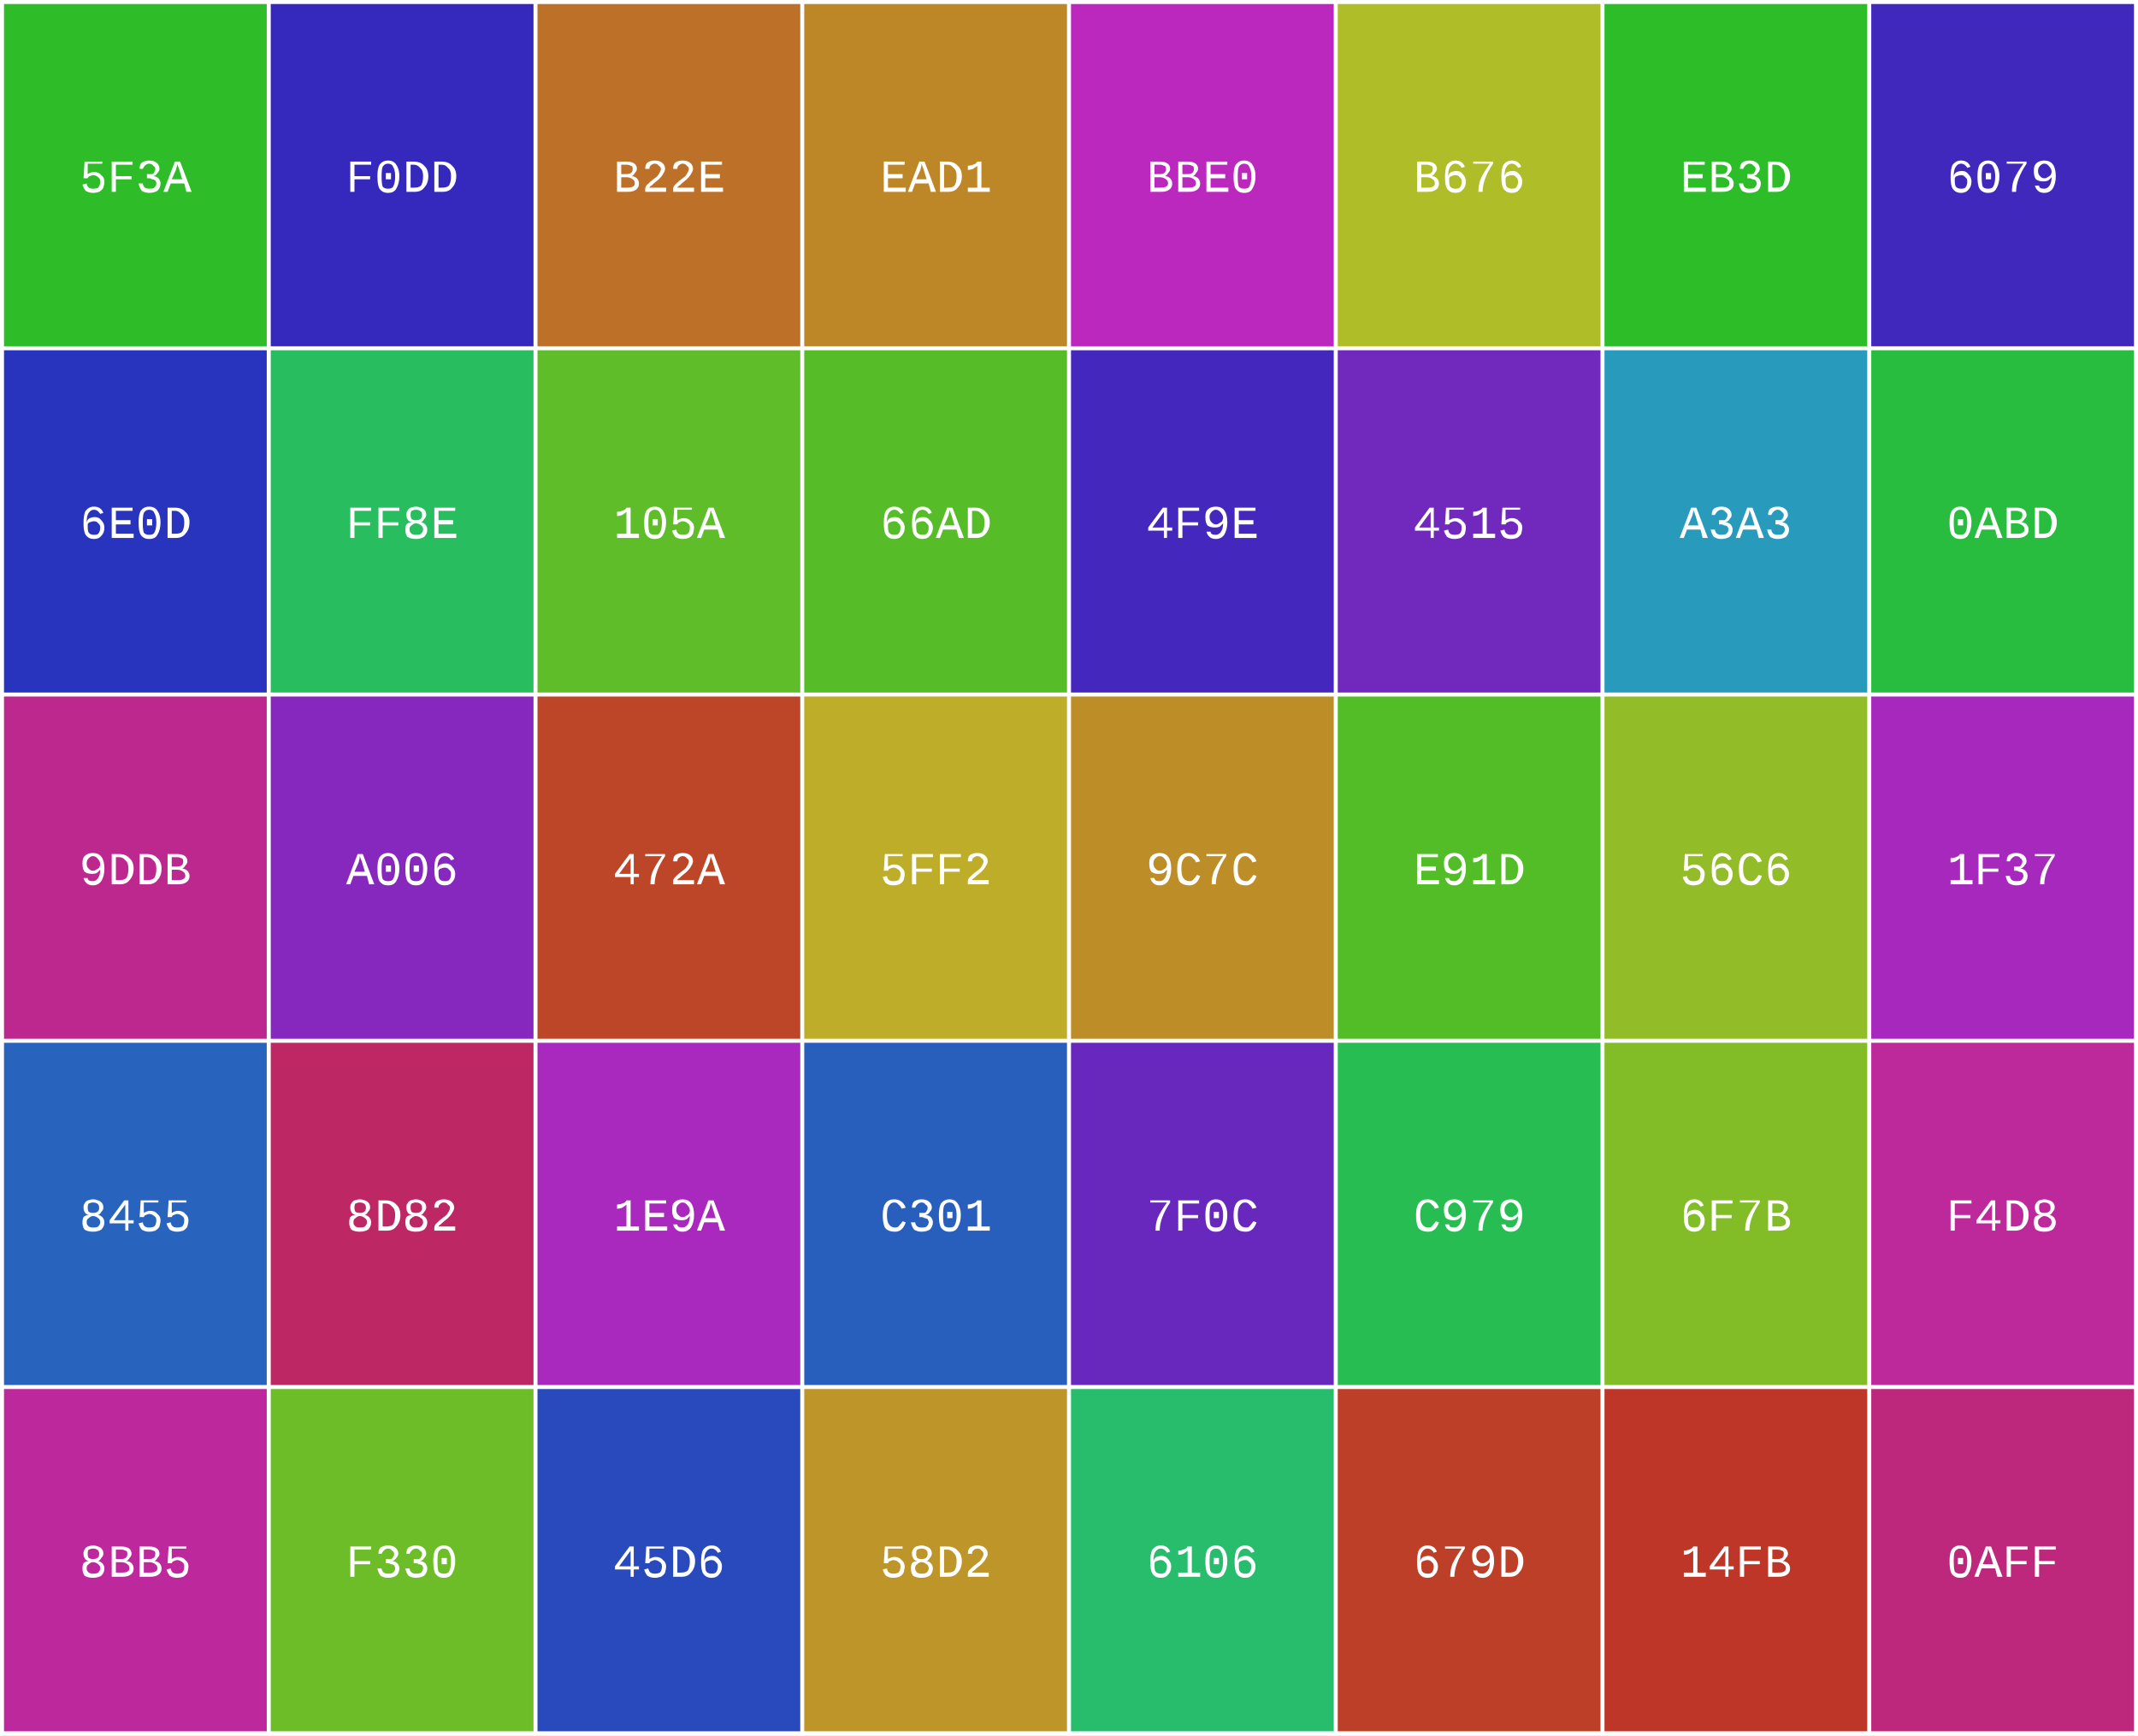
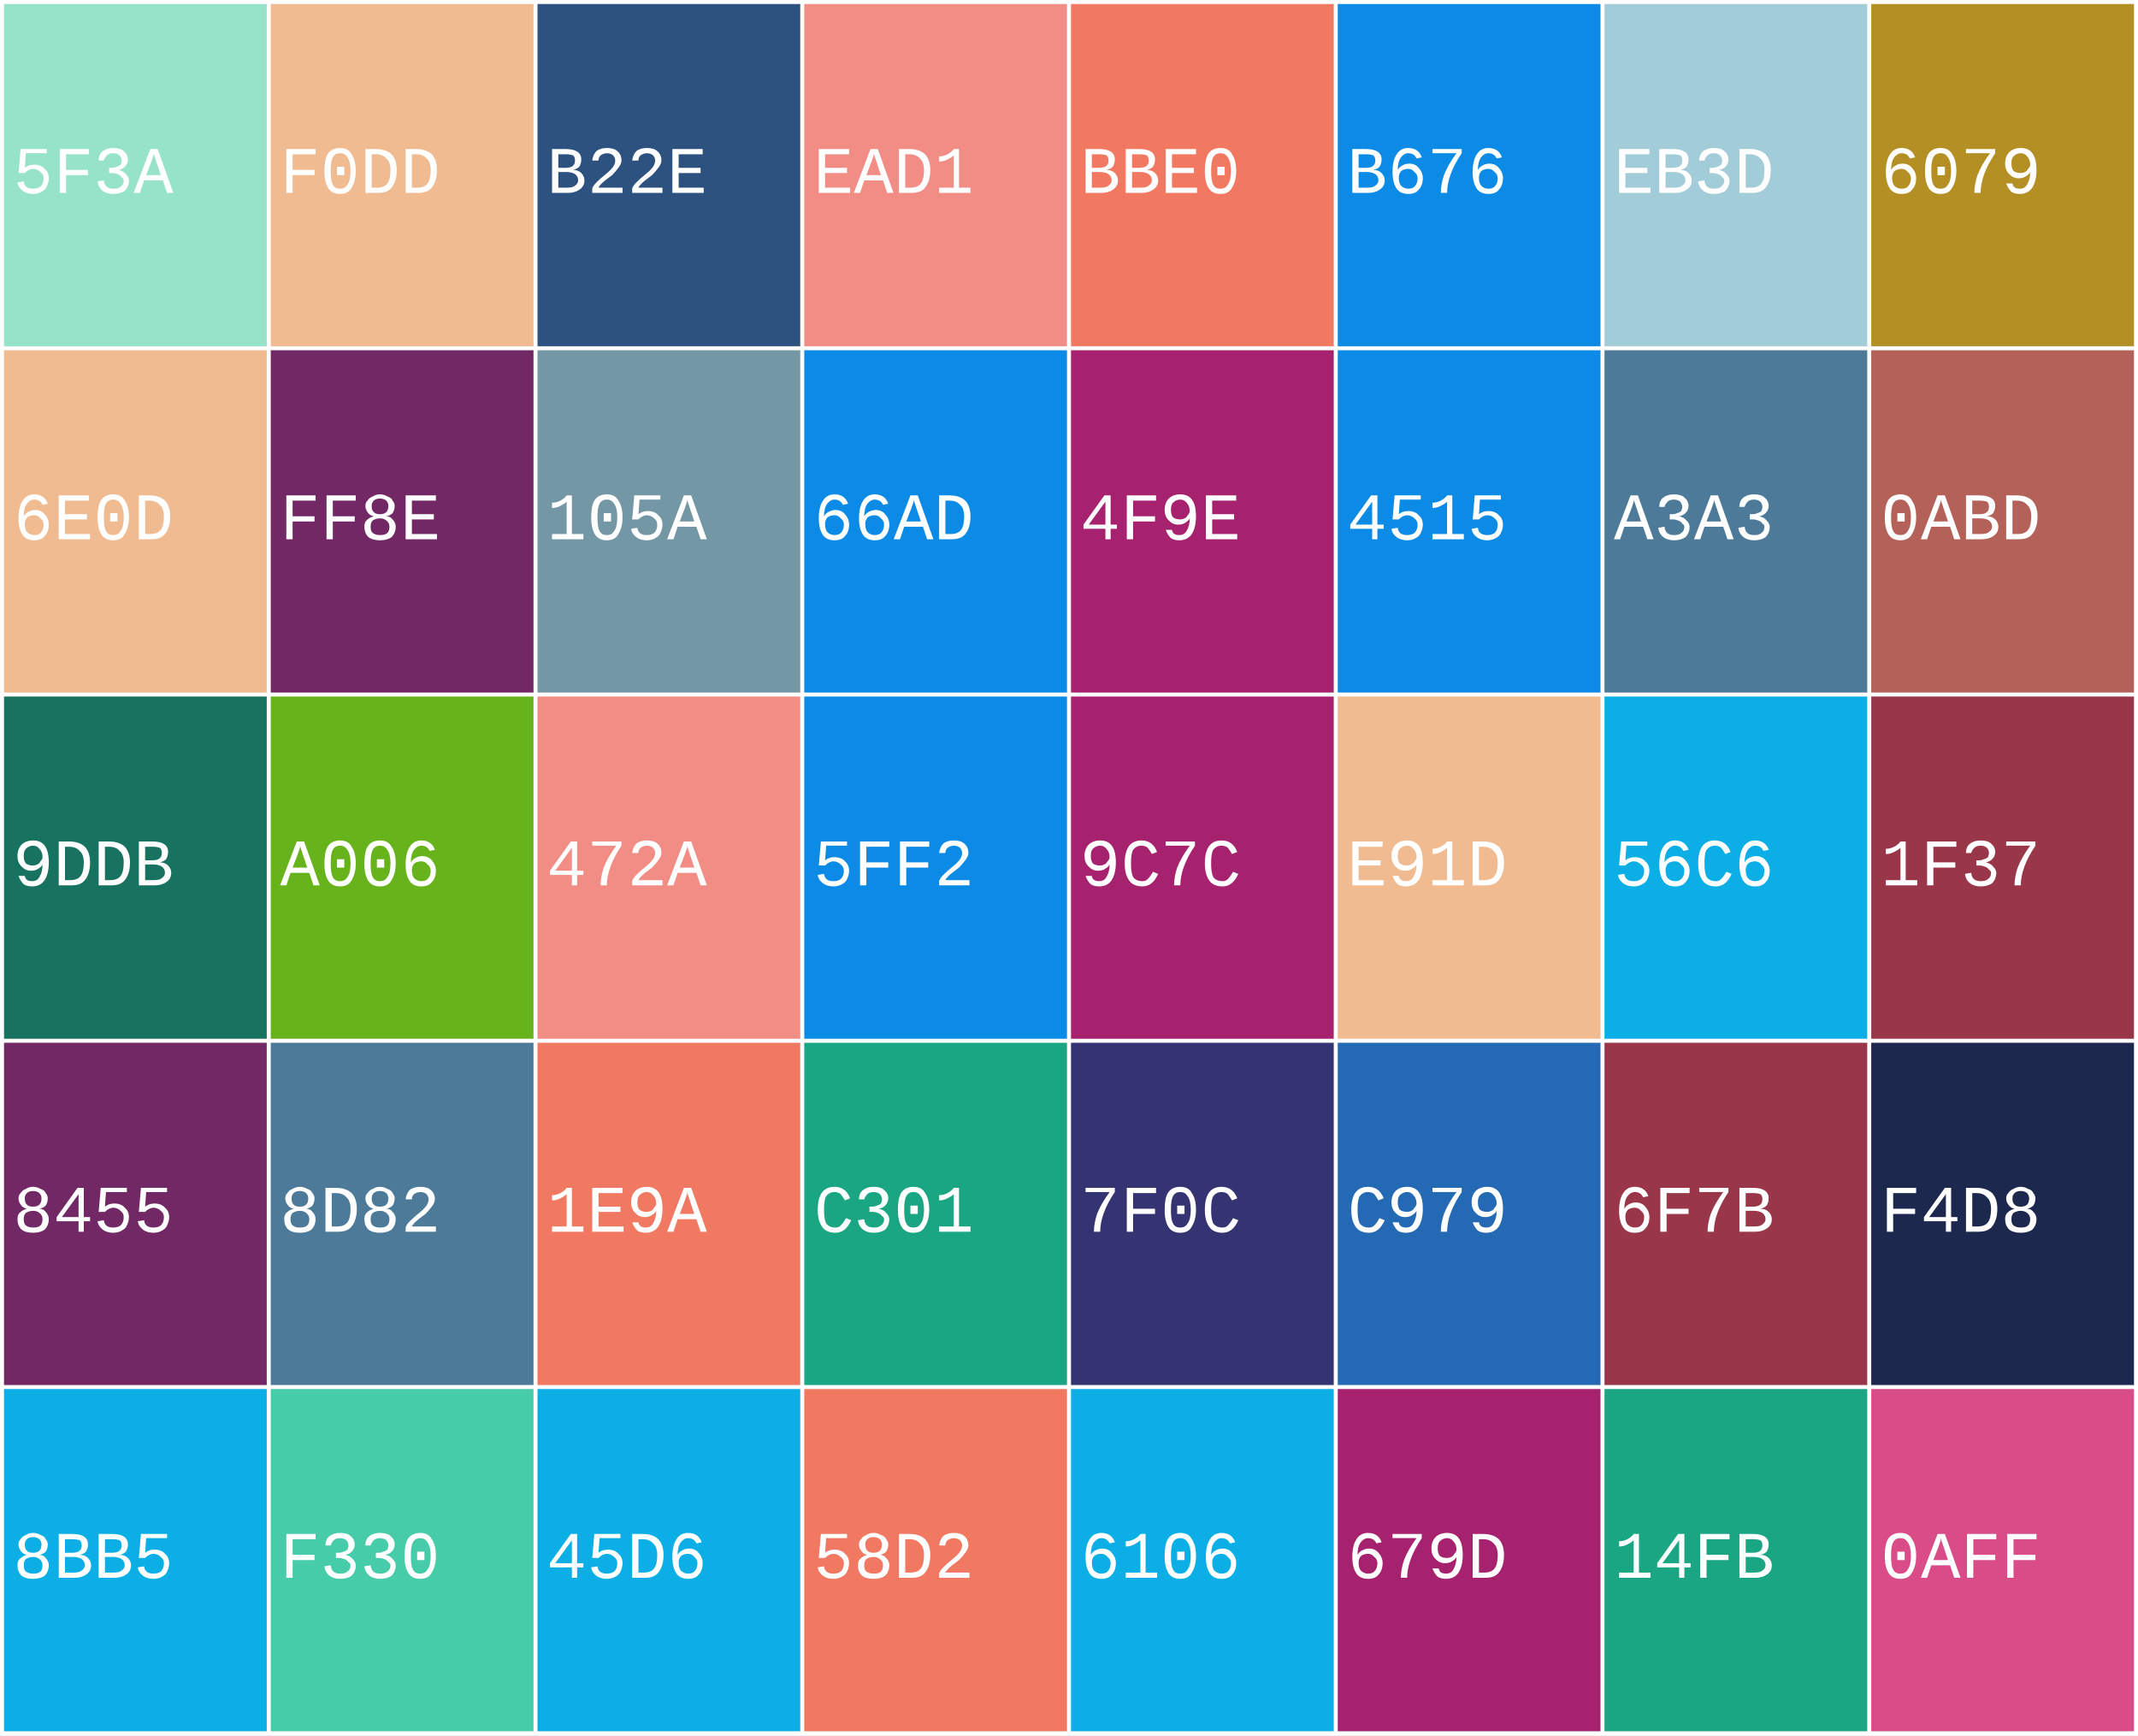
- <svg xmlns="http://www.w3.org/2000/svg" width="31.996mm" height="25.97mm" viewBox="0 0 31.996 25.97" version="1.1">
+ <svg xmlns="http://www.w3.org/2000/svg" width="31.996mm" height="25.97mm" viewBox="0 0 31.996 25.97" version="1.1" id="svg1">
  <g>
-     <rect style="fill:#FFFFFF;fill-opacity:1" width="31.996" height="25.97" x="0" y="0" />
-     <rect style="fill:#4028bd;fill-opacity:1" width="3.932" height="5.122" x="28.004" y="0.06" />
-     <text xml:space="preserve" style="font-size:0.7px;font-family:'Adwaita Mono', 'Courier New', 'Lucida Console';text-anchor:middle;fill:#FFFFFF;fill-opacity:1" x="29.97" y="2.871">6079</text>
-     <rect style="fill:#28bd3f;fill-opacity:1" width="3.932" height="5.122" x="28.004" y="5.242" />
-     <text xml:space="preserve" style="font-size:0.7px;font-family:'Adwaita Mono', 'Courier New', 'Lucida Console';text-anchor:middle;fill:#FFFFFF;fill-opacity:1" x="29.97" y="8.053">0ABD</text>
-     <rect style="fill:#a728bd;fill-opacity:1" width="3.932" height="5.122" x="28.004" y="10.424" />
-     <text xml:space="preserve" style="font-size:0.7px;font-family:'Adwaita Mono', 'Courier New', 'Lucida Console';text-anchor:middle;fill:#FFFFFF;fill-opacity:1" x="29.97" y="13.235">1F37</text>
-     <rect style="fill:#bd289b;fill-opacity:1" width="3.932" height="5.122" x="28.004" y="15.606" />
-     <text xml:space="preserve" style="font-size:0.7px;font-family:'Adwaita Mono', 'Courier New', 'Lucida Console';text-anchor:middle;fill:#FFFFFF;fill-opacity:1" x="29.97" y="18.417">F4D8</text>
-     <rect style="fill:#bd287d;fill-opacity:1" width="3.932" height="5.122" x="28.004" y="20.788" />
-     <text xml:space="preserve" style="font-size:0.7px;font-family:'Adwaita Mono', 'Courier New', 'Lucida Console';text-anchor:middle;fill:#FFFFFF;fill-opacity:1" x="29.97" y="23.599">0AFF</text>
-     <rect style="fill:#2cbd28;fill-opacity:1" width="3.932" height="5.122" x="24.012" y="0.06" />
-     <text xml:space="preserve" style="font-size:0.7px;font-family:'Adwaita Mono', 'Courier New', 'Lucida Console';text-anchor:middle;fill:#FFFFFF;fill-opacity:1" x="25.978" y="2.871">EB3D</text>
-     <rect style="fill:#289bbd;fill-opacity:1" width="3.932" height="5.122" x="24.012" y="5.242" />
-     <text xml:space="preserve" style="font-size:0.7px;font-family:'Adwaita Mono', 'Courier New', 'Lucida Console';text-anchor:middle;fill:#FFFFFF;fill-opacity:1" x="25.978" y="8.053">A3A3</text>
-     <rect style="fill:#92bd28;fill-opacity:1" width="3.932" height="5.122" x="24.012" y="10.424" />
-     <text xml:space="preserve" style="font-size:0.7px;font-family:'Adwaita Mono', 'Courier New', 'Lucida Console';text-anchor:middle;fill:#FFFFFF;fill-opacity:1" x="25.978" y="13.235">56C6</text>
-     <rect style="fill:#82bd28;fill-opacity:1" width="3.932" height="5.122" x="24.012" y="15.606" />
-     <text xml:space="preserve" style="font-size:0.7px;font-family:'Adwaita Mono', 'Courier New', 'Lucida Console';text-anchor:middle;fill:#FFFFFF;fill-opacity:1" x="25.978" y="18.417">6F7B</text>
-     <rect style="fill:#bd3628;fill-opacity:1" width="3.932" height="5.122" x="24.012" y="20.788" />
-     <text xml:space="preserve" style="font-size:0.7px;font-family:'Adwaita Mono', 'Courier New', 'Lucida Console';text-anchor:middle;fill:#FFFFFF;fill-opacity:1" x="25.978" y="23.599">14FB</text>
-     <rect style="fill:#afbd28;fill-opacity:1" width="3.932" height="5.122" x="20.02" y="0.06" />
-     <text xml:space="preserve" style="font-size:0.7px;font-family:'Adwaita Mono', 'Courier New', 'Lucida Console';text-anchor:middle;fill:#FFFFFF;fill-opacity:1" x="21.986" y="2.871">B676</text>
-     <rect style="fill:#7028bd;fill-opacity:1" width="3.932" height="5.122" x="20.02" y="5.242" />
-     <text xml:space="preserve" style="font-size:0.7px;font-family:'Adwaita Mono', 'Courier New', 'Lucida Console';text-anchor:middle;fill:#FFFFFF;fill-opacity:1" x="21.986" y="8.053">4515</text>
-     <rect style="fill:#53bd28;fill-opacity:1" width="3.932" height="5.122" x="20.02" y="10.424" />
-     <text xml:space="preserve" style="font-size:0.7px;font-family:'Adwaita Mono', 'Courier New', 'Lucida Console';text-anchor:middle;fill:#FFFFFF;fill-opacity:1" x="21.986" y="13.235">E91D</text>
-     <rect style="fill:#28bd53;fill-opacity:1" width="3.932" height="5.122" x="20.02" y="15.606" />
-     <text xml:space="preserve" style="font-size:0.7px;font-family:'Adwaita Mono', 'Courier New', 'Lucida Console';text-anchor:middle;fill:#FFFFFF;fill-opacity:1" x="21.986" y="18.417">C979</text>
-     <rect style="fill:#bd3f28;fill-opacity:1" width="3.932" height="5.122" x="20.02" y="20.788" />
-     <text xml:space="preserve" style="font-size:0.7px;font-family:'Adwaita Mono', 'Courier New', 'Lucida Console';text-anchor:middle;fill:#FFFFFF;fill-opacity:1" x="21.986" y="23.599">679D</text>
-     <rect style="fill:#ba28bd;fill-opacity:1" width="3.932" height="5.122" x="16.028" y="0.06" />
-     <text xml:space="preserve" style="font-size:0.7px;font-family:'Adwaita Mono', 'Courier New', 'Lucida Console';text-anchor:middle;fill:#FFFFFF;fill-opacity:1" x="17.994" y="2.871">BBE0</text>
-     <rect style="fill:#4428bd;fill-opacity:1" width="3.932" height="5.122" x="16.028" y="5.242" />
-     <text xml:space="preserve" style="font-size:0.7px;font-family:'Adwaita Mono', 'Courier New', 'Lucida Console';text-anchor:middle;fill:#FFFFFF;fill-opacity:1" x="17.994" y="8.053">4F9E</text>
-     <rect style="fill:#bd8d28;fill-opacity:1" width="3.932" height="5.122" x="16.028" y="10.424" />
-     <text xml:space="preserve" style="font-size:0.7px;font-family:'Adwaita Mono', 'Courier New', 'Lucida Console';text-anchor:middle;fill:#FFFFFF;fill-opacity:1" x="17.994" y="13.235">9C7C</text>
-     <rect style="fill:#6828bd;fill-opacity:1" width="3.932" height="5.122" x="16.028" y="15.606" />
-     <text xml:space="preserve" style="font-size:0.7px;font-family:'Adwaita Mono', 'Courier New', 'Lucida Console';text-anchor:middle;fill:#FFFFFF;fill-opacity:1" x="17.994" y="18.417">7F0C</text>
-     <rect style="fill:#28bd6d;fill-opacity:1" width="3.932" height="5.122" x="16.028" y="20.788" />
-     <text xml:space="preserve" style="font-size:0.7px;font-family:'Adwaita Mono', 'Courier New', 'Lucida Console';text-anchor:middle;fill:#FFFFFF;fill-opacity:1" x="17.994" y="23.599">6106</text>
-     <rect style="fill:#bd8728;fill-opacity:1" width="3.932" height="5.122" x="12.036" y="0.06" />
-     <text xml:space="preserve" style="font-size:0.7px;font-family:'Adwaita Mono', 'Courier New', 'Lucida Console';text-anchor:middle;fill:#FFFFFF;fill-opacity:1" x="14.002" y="2.871">EAD1</text>
-     <rect style="fill:#56bd28;fill-opacity:1" width="3.932" height="5.122" x="12.036" y="5.242" />
-     <text xml:space="preserve" style="font-size:0.7px;font-family:'Adwaita Mono', 'Courier New', 'Lucida Console';text-anchor:middle;fill:#FFFFFF;fill-opacity:1" x="14.002" y="8.053">66AD</text>
-     <rect style="fill:#bdad28;fill-opacity:1" width="3.932" height="5.122" x="12.036" y="10.424" />
-     <text xml:space="preserve" style="font-size:0.7px;font-family:'Adwaita Mono', 'Courier New', 'Lucida Console';text-anchor:middle;fill:#FFFFFF;fill-opacity:1" x="14.002" y="13.235">5FF2</text>
-     <rect style="fill:#285fbd;fill-opacity:1" width="3.932" height="5.122" x="12.036" y="15.606" />
-     <text xml:space="preserve" style="font-size:0.7px;font-family:'Adwaita Mono', 'Courier New', 'Lucida Console';text-anchor:middle;fill:#FFFFFF;fill-opacity:1" x="14.002" y="18.417">C301</text>
-     <rect style="fill:#bd9528;fill-opacity:1" width="3.932" height="5.122" x="12.036" y="20.788" />
-     <text xml:space="preserve" style="font-size:0.7px;font-family:'Adwaita Mono', 'Courier New', 'Lucida Console';text-anchor:middle;fill:#FFFFFF;fill-opacity:1" x="14.002" y="23.599">58D2</text>
-     <rect style="fill:#bd7028;fill-opacity:1" width="3.932" height="5.122" x="8.044" y="0.06" />
-     <text xml:space="preserve" style="font-size:0.7px;font-family:'Adwaita Mono', 'Courier New', 'Lucida Console';text-anchor:middle;fill:#FFFFFF;fill-opacity:1" x="10.01" y="2.871">B22E</text>
-     <rect style="fill:#5ebd28;fill-opacity:1" width="3.932" height="5.122" x="8.044" y="5.242" />
-     <text xml:space="preserve" style="font-size:0.7px;font-family:'Adwaita Mono', 'Courier New', 'Lucida Console';text-anchor:middle;fill:#FFFFFF;fill-opacity:1" x="10.01" y="8.053">105A</text>
-     <rect style="fill:#bd4528;fill-opacity:1" width="3.932" height="5.122" x="8.044" y="10.424" />
-     <text xml:space="preserve" style="font-size:0.7px;font-family:'Adwaita Mono', 'Courier New', 'Lucida Console';text-anchor:middle;fill:#FFFFFF;fill-opacity:1" x="10.01" y="13.235">472A</text>
-     <rect style="fill:#a928bd;fill-opacity:1" width="3.932" height="5.122" x="8.044" y="15.606" />
-     <text xml:space="preserve" style="font-size:0.7px;font-family:'Adwaita Mono', 'Courier New', 'Lucida Console';text-anchor:middle;fill:#FFFFFF;fill-opacity:1" x="10.01" y="18.417">1E9A</text>
-     <rect style="fill:#284abd;fill-opacity:1" width="3.932" height="5.122" x="8.044" y="20.788" />
-     <text xml:space="preserve" style="font-size:0.7px;font-family:'Adwaita Mono', 'Courier New', 'Lucida Console';text-anchor:middle;fill:#FFFFFF;fill-opacity:1" x="10.01" y="23.599">45D6</text>
-     <rect style="fill:#3528bd;fill-opacity:1" width="3.932" height="5.122" x="4.052" y="0.06" />
-     <text xml:space="preserve" style="font-size:0.7px;font-family:'Adwaita Mono', 'Courier New', 'Lucida Console';text-anchor:middle;fill:#FFFFFF;fill-opacity:1" x="6.018" y="2.871">F0DD</text>
-     <rect style="fill:#28bd5e;fill-opacity:1" width="3.932" height="5.122" x="4.052" y="5.242" />
-     <text xml:space="preserve" style="font-size:0.7px;font-family:'Adwaita Mono', 'Courier New', 'Lucida Console';text-anchor:middle;fill:#FFFFFF;fill-opacity:1" x="6.018" y="8.053">FF8E</text>
-     <rect style="fill:#8628bd;fill-opacity:1" width="3.932" height="5.122" x="4.052" y="10.424" />
-     <text xml:space="preserve" style="font-size:0.7px;font-family:'Adwaita Mono', 'Courier New', 'Lucida Console';text-anchor:middle;fill:#FFFFFF;fill-opacity:1" x="6.018" y="13.235">A006</text>
-     <rect style="fill:#bd2864;fill-opacity:1" width="3.932" height="5.122" x="4.052" y="15.606" />
-     <text xml:space="preserve" style="font-size:0.7px;font-family:'Adwaita Mono', 'Courier New', 'Lucida Console';text-anchor:middle;fill:#FFFFFF;fill-opacity:1" x="6.018" y="18.417">8D82</text>
-     <rect style="fill:#6cbd28;fill-opacity:1" width="3.932" height="5.122" x="4.052" y="20.788" />
-     <text xml:space="preserve" style="font-size:0.7px;font-family:'Adwaita Mono', 'Courier New', 'Lucida Console';text-anchor:middle;fill:#FFFFFF;fill-opacity:1" x="6.018" y="23.599">F330</text>
-     <rect style="fill:#2ebd28;fill-opacity:1" width="3.932" height="5.122" x="0.06" y="0.06" />
-     <text xml:space="preserve" style="font-size:0.7px;font-family:'Adwaita Mono', 'Courier New', 'Lucida Console';text-anchor:middle;fill:#FFFFFF;fill-opacity:1" x="2.026" y="2.871">5F3A</text>
-     <rect style="fill:#2834bd;fill-opacity:1" width="3.932" height="5.122" x="0.06" y="5.242" />
-     <text xml:space="preserve" style="font-size:0.7px;font-family:'Adwaita Mono', 'Courier New', 'Lucida Console';text-anchor:middle;fill:#FFFFFF;fill-opacity:1" x="2.026" y="8.053">6E0D</text>
-     <rect style="fill:#bd288f;fill-opacity:1" width="3.932" height="5.122" x="0.06" y="10.424" />
-     <text xml:space="preserve" style="font-size:0.7px;font-family:'Adwaita Mono', 'Courier New', 'Lucida Console';text-anchor:middle;fill:#FFFFFF;fill-opacity:1" x="2.026" y="13.235">9DDB</text>
-     <rect style="fill:#2864bd;fill-opacity:1" width="3.932" height="5.122" x="0.06" y="15.606" />
-     <text xml:space="preserve" style="font-size:0.7px;font-family:'Adwaita Mono', 'Courier New', 'Lucida Console';text-anchor:middle;fill:#FFFFFF;fill-opacity:1" x="2.026" y="18.417">8455</text>
-     <rect style="fill:#bd289c;fill-opacity:1" width="3.932" height="5.122" x="0.06" y="20.788" />
-     <text xml:space="preserve" style="font-size:0.7px;font-family:'Adwaita Mono', 'Courier New', 'Lucida Console';text-anchor:middle;fill:#FFFFFF;fill-opacity:1" x="2.026" y="23.599">8BB5</text>
+     <rect style="fill:#FFFFFF;fill-opacity:1" id="rect1" width="31.996" height="25.97" x="0" y="0" />
+     <rect style="fill:#0bafe6;fill-opacity:1" id="rect1" width="3.932" height="5.122" x="0.06" y="20.788" />
+     <rect style="fill:#47cca9;fill-opacity:1" id="rect1" width="3.932" height="5.122" x="4.052" y="20.788" />
+     <rect style="fill:#0bafe6;fill-opacity:1" id="rect1" width="3.932" height="5.122" x="8.044" y="20.788" />
+     <rect style="fill:#f27961;fill-opacity:1" id="rect1" width="3.932" height="5.122" x="12.036" y="20.788" />
+     <rect style="fill:#0bafe6;fill-opacity:1" id="rect1" width="3.932" height="5.122" x="16.028" y="20.788" />
+     <rect style="fill:#a6216e;fill-opacity:1" id="rect1" width="3.932" height="5.122" x="20.02" y="20.788" />
+     <rect style="fill:#1ba683;fill-opacity:1" id="rect1" width="3.932" height="5.122" x="24.012" y="20.788" />
+     <rect style="fill:#d94c87;fill-opacity:1" id="rect1" width="3.932" height="5.122" x="28.004" y="20.788" />
+     <rect style="fill:#732866;fill-opacity:1" id="rect1" width="3.932" height="5.122" x="0.06" y="15.606" />
+     <rect style="fill:#4d7a99;fill-opacity:1" id="rect1" width="3.932" height="5.122" x="4.052" y="15.606" />
+     <rect style="fill:#f27961;fill-opacity:1" id="rect1" width="3.932" height="5.122" x="8.044" y="15.606" />
+     <rect style="fill:#1ba683;fill-opacity:1" id="rect1" width="3.932" height="5.122" x="12.036" y="15.606" />
+     <rect style="fill:#343473;fill-opacity:1" id="rect1" width="3.932" height="5.122" x="16.028" y="15.606" />
+     <rect style="fill:#2469b3;fill-opacity:1" id="rect1" width="3.932" height="5.122" x="20.02" y="15.606" />
+     <rect style="fill:#993649;fill-opacity:1" id="rect1" width="3.932" height="5.122" x="24.012" y="15.606" />
+     <rect style="fill:#1c284d;fill-opacity:1" id="rect1" width="3.932" height="5.122" x="28.004" y="15.606" />
+     <rect style="fill:#17735f;fill-opacity:1" id="rect1" width="3.932" height="5.122" x="0.06" y="10.424" />
+     <rect style="fill:#67b31b;fill-opacity:1" id="rect1" width="3.932" height="5.122" x="4.052" y="10.424" />
+     <rect style="fill:#f28d85;fill-opacity:1" id="rect1" width="3.932" height="5.122" x="8.044" y="10.424" />
+     <rect style="fill:#0b8be6;fill-opacity:1" id="rect1" width="3.932" height="5.122" x="12.036" y="10.424" />
+     <rect style="fill:#a6216e;fill-opacity:1" id="rect1" width="3.932" height="5.122" x="16.028" y="10.424" />
+     <rect style="fill:#f0bb90;fill-opacity:1" id="rect1" width="3.932" height="5.122" x="20.02" y="10.424" />
+     <rect style="fill:#0bafe6;fill-opacity:1" id="rect1" width="3.932" height="5.122" x="24.012" y="10.424" />
+     <rect style="fill:#993649;fill-opacity:1" id="rect1" width="3.932" height="5.122" x="28.004" y="10.424" />
+     <rect style="fill:#f0bb90;fill-opacity:1" id="rect1" width="3.932" height="5.122" x="0.06" y="5.242" />
+     <rect style="fill:#732866;fill-opacity:1" id="rect1" width="3.932" height="5.122" x="4.052" y="5.242" />
+     <rect style="fill:#7497a6;fill-opacity:1" id="rect1" width="3.932" height="5.122" x="8.044" y="5.242" />
+     <rect style="fill:#0b8be6;fill-opacity:1" id="rect1" width="3.932" height="5.122" x="12.036" y="5.242" />
+     <rect style="fill:#a6216e;fill-opacity:1" id="rect1" width="3.932" height="5.122" x="16.028" y="5.242" />
+     <rect style="fill:#0b8be6;fill-opacity:1" id="rect1" width="3.932" height="5.122" x="20.02" y="5.242" />
+     <rect style="fill:#4d7a99;fill-opacity:1" id="rect1" width="3.932" height="5.122" x="24.012" y="5.242" />
+     <rect style="fill:#b36159;fill-opacity:1" id="rect1" width="3.932" height="5.122" x="28.004" y="5.242" />
+     <rect style="fill:#96e3c9;fill-opacity:1" id="rect1" width="3.932" height="5.122" x="0.06" y="0.06" />
+     <rect style="fill:#f0bb90;fill-opacity:1" id="rect1" width="3.932" height="5.122" x="4.052" y="0.06" />
+     <rect style="fill:#2d5280;fill-opacity:1" id="rect1" width="3.932" height="5.122" x="8.044" y="0.06" />
+     <rect style="fill:#f28d85;fill-opacity:1" id="rect1" width="3.932" height="5.122" x="12.036" y="0.06" />
+     <rect style="fill:#f27961;fill-opacity:1" id="rect1" width="3.932" height="5.122" x="16.028" y="0.06" />
+     <rect style="fill:#0b8be6;fill-opacity:1" id="rect1" width="3.932" height="5.122" x="20.02" y="0.06" />
+     <rect style="fill:#a3ccd9;fill-opacity:1" id="rect1" width="3.932" height="5.122" x="24.012" y="0.06" />
+     <rect style="fill:#b38f24;fill-opacity:1" id="rect1" width="3.932" height="5.122" x="28.004" y="0.06" />
+     <text xml:space="preserve" style="font-size:1px;text-align:start;writing-mode:lr-tb;direction:ltr;text-anchor:start;fill:#FFFFFF;fill-opacity:1" x="2.026" y="23.616" id="text2">
+       <tspan id="tspan2" style="font-style:normal;font-variant:normal;font-weight:normal;font-stretch:normal;font-size:1px;font-family:'Adwaita Mono', 'Courier New', 'Lucida Console';text-align:center;text-anchor:middle;fill:#FFFFFF;fill-opacity:1" x="2.026" y="23.616">8BB5</tspan>
+     </text>
+     <text xml:space="preserve" style="font-size:1px;text-align:start;writing-mode:lr-tb;direction:ltr;text-anchor:start;fill:#FFFFFF;fill-opacity:1" x="6.018" y="23.616" id="text2">
+       <tspan id="tspan2" style="font-style:normal;font-variant:normal;font-weight:normal;font-stretch:normal;font-size:1px;font-family:'Adwaita Mono', 'Courier New', 'Lucida Console';text-align:center;text-anchor:middle;fill:#FFFFFF;fill-opacity:1" x="6.018" y="23.616">F330</tspan>
+     </text>
+     <text xml:space="preserve" style="font-size:1px;text-align:start;writing-mode:lr-tb;direction:ltr;text-anchor:start;fill:#FFFFFF;fill-opacity:1" x="10.01" y="23.616" id="text2">
+       <tspan id="tspan2" style="font-style:normal;font-variant:normal;font-weight:normal;font-stretch:normal;font-size:1px;font-family:'Adwaita Mono', 'Courier New', 'Lucida Console';text-align:center;text-anchor:middle;fill:#FFFFFF;fill-opacity:1" x="10.01" y="23.616">45D6</tspan>
+     </text>
+     <text xml:space="preserve" style="font-size:1px;text-align:start;writing-mode:lr-tb;direction:ltr;text-anchor:start;fill:#FFFFFF;fill-opacity:1" x="14.002" y="23.616" id="text2">
+       <tspan id="tspan2" style="font-style:normal;font-variant:normal;font-weight:normal;font-stretch:normal;font-size:1px;font-family:'Adwaita Mono', 'Courier New', 'Lucida Console';text-align:center;text-anchor:middle;fill:#FFFFFF;fill-opacity:1" x="14.002" y="23.616">58D2</tspan>
+     </text>
+     <text xml:space="preserve" style="font-size:1px;text-align:start;writing-mode:lr-tb;direction:ltr;text-anchor:start;fill:#FFFFFF;fill-opacity:1" x="17.994" y="23.616" id="text2">
+       <tspan id="tspan2" style="font-style:normal;font-variant:normal;font-weight:normal;font-stretch:normal;font-size:1px;font-family:'Adwaita Mono', 'Courier New', 'Lucida Console';text-align:center;text-anchor:middle;fill:#FFFFFF;fill-opacity:1" x="17.994" y="23.616">6106</tspan>
+     </text>
+     <text xml:space="preserve" style="font-size:1px;text-align:start;writing-mode:lr-tb;direction:ltr;text-anchor:start;fill:#FFFFFF;fill-opacity:1" x="21.986" y="23.616" id="text2">
+       <tspan id="tspan2" style="font-style:normal;font-variant:normal;font-weight:normal;font-stretch:normal;font-size:1px;font-family:'Adwaita Mono', 'Courier New', 'Lucida Console';text-align:center;text-anchor:middle;fill:#FFFFFF;fill-opacity:1" x="21.986" y="23.616">679D</tspan>
+     </text>
+     <text xml:space="preserve" style="font-size:1px;text-align:start;writing-mode:lr-tb;direction:ltr;text-anchor:start;fill:#FFFFFF;fill-opacity:1" x="25.978" y="23.616" id="text2">
+       <tspan id="tspan2" style="font-style:normal;font-variant:normal;font-weight:normal;font-stretch:normal;font-size:1px;font-family:'Adwaita Mono', 'Courier New', 'Lucida Console';text-align:center;text-anchor:middle;fill:#FFFFFF;fill-opacity:1" x="25.978" y="23.616">14FB</tspan>
+     </text>
+     <text xml:space="preserve" style="font-size:1px;text-align:start;writing-mode:lr-tb;direction:ltr;text-anchor:start;fill:#FFFFFF;fill-opacity:1" x="29.97" y="23.616" id="text2">
+       <tspan id="tspan2" style="font-style:normal;font-variant:normal;font-weight:normal;font-stretch:normal;font-size:1px;font-family:'Adwaita Mono', 'Courier New', 'Lucida Console';text-align:center;text-anchor:middle;fill:#FFFFFF;fill-opacity:1" x="29.97" y="23.616">0AFF</tspan>
+     </text>
+     <text xml:space="preserve" style="font-size:1px;text-align:start;writing-mode:lr-tb;direction:ltr;text-anchor:start;fill:#FFFFFF;fill-opacity:1" x="2.026" y="18.434" id="text2">
+       <tspan id="tspan2" style="font-style:normal;font-variant:normal;font-weight:normal;font-stretch:normal;font-size:1px;font-family:'Adwaita Mono', 'Courier New', 'Lucida Console';text-align:center;text-anchor:middle;fill:#FFFFFF;fill-opacity:1" x="2.026" y="18.434">8455</tspan>
+     </text>
+     <text xml:space="preserve" style="font-size:1px;text-align:start;writing-mode:lr-tb;direction:ltr;text-anchor:start;fill:#FFFFFF;fill-opacity:1" x="6.018" y="18.434" id="text2">
+       <tspan id="tspan2" style="font-style:normal;font-variant:normal;font-weight:normal;font-stretch:normal;font-size:1px;font-family:'Adwaita Mono', 'Courier New', 'Lucida Console';text-align:center;text-anchor:middle;fill:#FFFFFF;fill-opacity:1" x="6.018" y="18.434">8D82</tspan>
+     </text>
+     <text xml:space="preserve" style="font-size:1px;text-align:start;writing-mode:lr-tb;direction:ltr;text-anchor:start;fill:#FFFFFF;fill-opacity:1" x="10.01" y="18.434" id="text2">
+       <tspan id="tspan2" style="font-style:normal;font-variant:normal;font-weight:normal;font-stretch:normal;font-size:1px;font-family:'Adwaita Mono', 'Courier New', 'Lucida Console';text-align:center;text-anchor:middle;fill:#FFFFFF;fill-opacity:1" x="10.01" y="18.434">1E9A</tspan>
+     </text>
+     <text xml:space="preserve" style="font-size:1px;text-align:start;writing-mode:lr-tb;direction:ltr;text-anchor:start;fill:#FFFFFF;fill-opacity:1" x="14.002" y="18.434" id="text2">
+       <tspan id="tspan2" style="font-style:normal;font-variant:normal;font-weight:normal;font-stretch:normal;font-size:1px;font-family:'Adwaita Mono', 'Courier New', 'Lucida Console';text-align:center;text-anchor:middle;fill:#FFFFFF;fill-opacity:1" x="14.002" y="18.434">C301</tspan>
+     </text>
+     <text xml:space="preserve" style="font-size:1px;text-align:start;writing-mode:lr-tb;direction:ltr;text-anchor:start;fill:#FFFFFF;fill-opacity:1" x="17.994" y="18.434" id="text2">
+       <tspan id="tspan2" style="font-style:normal;font-variant:normal;font-weight:normal;font-stretch:normal;font-size:1px;font-family:'Adwaita Mono', 'Courier New', 'Lucida Console';text-align:center;text-anchor:middle;fill:#FFFFFF;fill-opacity:1" x="17.994" y="18.434">7F0C</tspan>
+     </text>
+     <text xml:space="preserve" style="font-size:1px;text-align:start;writing-mode:lr-tb;direction:ltr;text-anchor:start;fill:#FFFFFF;fill-opacity:1" x="21.986" y="18.434" id="text2">
+       <tspan id="tspan2" style="font-style:normal;font-variant:normal;font-weight:normal;font-stretch:normal;font-size:1px;font-family:'Adwaita Mono', 'Courier New', 'Lucida Console';text-align:center;text-anchor:middle;fill:#FFFFFF;fill-opacity:1" x="21.986" y="18.434">C979</tspan>
+     </text>
+     <text xml:space="preserve" style="font-size:1px;text-align:start;writing-mode:lr-tb;direction:ltr;text-anchor:start;fill:#FFFFFF;fill-opacity:1" x="25.978" y="18.434" id="text2">
+       <tspan id="tspan2" style="font-style:normal;font-variant:normal;font-weight:normal;font-stretch:normal;font-size:1px;font-family:'Adwaita Mono', 'Courier New', 'Lucida Console';text-align:center;text-anchor:middle;fill:#FFFFFF;fill-opacity:1" x="25.978" y="18.434">6F7B</tspan>
+     </text>
+     <text xml:space="preserve" style="font-size:1px;text-align:start;writing-mode:lr-tb;direction:ltr;text-anchor:start;fill:#FFFFFF;fill-opacity:1" x="29.97" y="18.434" id="text2">
+       <tspan id="tspan2" style="font-style:normal;font-variant:normal;font-weight:normal;font-stretch:normal;font-size:1px;font-family:'Adwaita Mono', 'Courier New', 'Lucida Console';text-align:center;text-anchor:middle;fill:#FFFFFF;fill-opacity:1" x="29.97" y="18.434">F4D8</tspan>
+     </text>
+     <text xml:space="preserve" style="font-size:1px;text-align:start;writing-mode:lr-tb;direction:ltr;text-anchor:start;fill:#FFFFFF;fill-opacity:1" x="2.026" y="13.252" id="text2">
+       <tspan id="tspan2" style="font-style:normal;font-variant:normal;font-weight:normal;font-stretch:normal;font-size:1px;font-family:'Adwaita Mono', 'Courier New', 'Lucida Console';text-align:center;text-anchor:middle;fill:#FFFFFF;fill-opacity:1" x="2.026" y="13.252">9DDB</tspan>
+     </text>
+     <text xml:space="preserve" style="font-size:1px;text-align:start;writing-mode:lr-tb;direction:ltr;text-anchor:start;fill:#FFFFFF;fill-opacity:1" x="6.018" y="13.252" id="text2">
+       <tspan id="tspan2" style="font-style:normal;font-variant:normal;font-weight:normal;font-stretch:normal;font-size:1px;font-family:'Adwaita Mono', 'Courier New', 'Lucida Console';text-align:center;text-anchor:middle;fill:#FFFFFF;fill-opacity:1" x="6.018" y="13.252">A006</tspan>
+     </text>
+     <text xml:space="preserve" style="font-size:1px;text-align:start;writing-mode:lr-tb;direction:ltr;text-anchor:start;fill:#FFFFFF;fill-opacity:1" x="10.01" y="13.252" id="text2">
+       <tspan id="tspan2" style="font-style:normal;font-variant:normal;font-weight:normal;font-stretch:normal;font-size:1px;font-family:'Adwaita Mono', 'Courier New', 'Lucida Console';text-align:center;text-anchor:middle;fill:#FFFFFF;fill-opacity:1" x="10.01" y="13.252">472A</tspan>
+     </text>
+     <text xml:space="preserve" style="font-size:1px;text-align:start;writing-mode:lr-tb;direction:ltr;text-anchor:start;fill:#FFFFFF;fill-opacity:1" x="14.002" y="13.252" id="text2">
+       <tspan id="tspan2" style="font-style:normal;font-variant:normal;font-weight:normal;font-stretch:normal;font-size:1px;font-family:'Adwaita Mono', 'Courier New', 'Lucida Console';text-align:center;text-anchor:middle;fill:#FFFFFF;fill-opacity:1" x="14.002" y="13.252">5FF2</tspan>
+     </text>
+     <text xml:space="preserve" style="font-size:1px;text-align:start;writing-mode:lr-tb;direction:ltr;text-anchor:start;fill:#FFFFFF;fill-opacity:1" x="17.994" y="13.252" id="text2">
+       <tspan id="tspan2" style="font-style:normal;font-variant:normal;font-weight:normal;font-stretch:normal;font-size:1px;font-family:'Adwaita Mono', 'Courier New', 'Lucida Console';text-align:center;text-anchor:middle;fill:#FFFFFF;fill-opacity:1" x="17.994" y="13.252">9C7C</tspan>
+     </text>
+     <text xml:space="preserve" style="font-size:1px;text-align:start;writing-mode:lr-tb;direction:ltr;text-anchor:start;fill:#FFFFFF;fill-opacity:1" x="21.986" y="13.252" id="text2">
+       <tspan id="tspan2" style="font-style:normal;font-variant:normal;font-weight:normal;font-stretch:normal;font-size:1px;font-family:'Adwaita Mono', 'Courier New', 'Lucida Console';text-align:center;text-anchor:middle;fill:#FFFFFF;fill-opacity:1" x="21.986" y="13.252">E91D</tspan>
+     </text>
+     <text xml:space="preserve" style="font-size:1px;text-align:start;writing-mode:lr-tb;direction:ltr;text-anchor:start;fill:#FFFFFF;fill-opacity:1" x="25.978" y="13.252" id="text2">
+       <tspan id="tspan2" style="font-style:normal;font-variant:normal;font-weight:normal;font-stretch:normal;font-size:1px;font-family:'Adwaita Mono', 'Courier New', 'Lucida Console';text-align:center;text-anchor:middle;fill:#FFFFFF;fill-opacity:1" x="25.978" y="13.252">56C6</tspan>
+     </text>
+     <text xml:space="preserve" style="font-size:1px;text-align:start;writing-mode:lr-tb;direction:ltr;text-anchor:start;fill:#FFFFFF;fill-opacity:1" x="29.97" y="13.252" id="text2">
+       <tspan id="tspan2" style="font-style:normal;font-variant:normal;font-weight:normal;font-stretch:normal;font-size:1px;font-family:'Adwaita Mono', 'Courier New', 'Lucida Console';text-align:center;text-anchor:middle;fill:#FFFFFF;fill-opacity:1" x="29.97" y="13.252">1F37</tspan>
+     </text>
+     <text xml:space="preserve" style="font-size:1px;text-align:start;writing-mode:lr-tb;direction:ltr;text-anchor:start;fill:#FFFFFF;fill-opacity:1" x="2.026" y="8.07" id="text2">
+       <tspan id="tspan2" style="font-style:normal;font-variant:normal;font-weight:normal;font-stretch:normal;font-size:1px;font-family:'Adwaita Mono', 'Courier New', 'Lucida Console';text-align:center;text-anchor:middle;fill:#FFFFFF;fill-opacity:1" x="2.026" y="8.07">6E0D</tspan>
+     </text>
+     <text xml:space="preserve" style="font-size:1px;text-align:start;writing-mode:lr-tb;direction:ltr;text-anchor:start;fill:#FFFFFF;fill-opacity:1" x="6.018" y="8.07" id="text2">
+       <tspan id="tspan2" style="font-style:normal;font-variant:normal;font-weight:normal;font-stretch:normal;font-size:1px;font-family:'Adwaita Mono', 'Courier New', 'Lucida Console';text-align:center;text-anchor:middle;fill:#FFFFFF;fill-opacity:1" x="6.018" y="8.07">FF8E</tspan>
+     </text>
+     <text xml:space="preserve" style="font-size:1px;text-align:start;writing-mode:lr-tb;direction:ltr;text-anchor:start;fill:#FFFFFF;fill-opacity:1" x="10.01" y="8.07" id="text2">
+       <tspan id="tspan2" style="font-style:normal;font-variant:normal;font-weight:normal;font-stretch:normal;font-size:1px;font-family:'Adwaita Mono', 'Courier New', 'Lucida Console';text-align:center;text-anchor:middle;fill:#FFFFFF;fill-opacity:1" x="10.01" y="8.07">105A</tspan>
+     </text>
+     <text xml:space="preserve" style="font-size:1px;text-align:start;writing-mode:lr-tb;direction:ltr;text-anchor:start;fill:#FFFFFF;fill-opacity:1" x="14.002" y="8.07" id="text2">
+       <tspan id="tspan2" style="font-style:normal;font-variant:normal;font-weight:normal;font-stretch:normal;font-size:1px;font-family:'Adwaita Mono', 'Courier New', 'Lucida Console';text-align:center;text-anchor:middle;fill:#FFFFFF;fill-opacity:1" x="14.002" y="8.07">66AD</tspan>
+     </text>
+     <text xml:space="preserve" style="font-size:1px;text-align:start;writing-mode:lr-tb;direction:ltr;text-anchor:start;fill:#FFFFFF;fill-opacity:1" x="17.994" y="8.07" id="text2">
+       <tspan id="tspan2" style="font-style:normal;font-variant:normal;font-weight:normal;font-stretch:normal;font-size:1px;font-family:'Adwaita Mono', 'Courier New', 'Lucida Console';text-align:center;text-anchor:middle;fill:#FFFFFF;fill-opacity:1" x="17.994" y="8.07">4F9E</tspan>
+     </text>
+     <text xml:space="preserve" style="font-size:1px;text-align:start;writing-mode:lr-tb;direction:ltr;text-anchor:start;fill:#FFFFFF;fill-opacity:1" x="21.986" y="8.07" id="text2">
+       <tspan id="tspan2" style="font-style:normal;font-variant:normal;font-weight:normal;font-stretch:normal;font-size:1px;font-family:'Adwaita Mono', 'Courier New', 'Lucida Console';text-align:center;text-anchor:middle;fill:#FFFFFF;fill-opacity:1" x="21.986" y="8.07">4515</tspan>
+     </text>
+     <text xml:space="preserve" style="font-size:1px;text-align:start;writing-mode:lr-tb;direction:ltr;text-anchor:start;fill:#FFFFFF;fill-opacity:1" x="25.978" y="8.07" id="text2">
+       <tspan id="tspan2" style="font-style:normal;font-variant:normal;font-weight:normal;font-stretch:normal;font-size:1px;font-family:'Adwaita Mono', 'Courier New', 'Lucida Console';text-align:center;text-anchor:middle;fill:#FFFFFF;fill-opacity:1" x="25.978" y="8.07">A3A3</tspan>
+     </text>
+     <text xml:space="preserve" style="font-size:1px;text-align:start;writing-mode:lr-tb;direction:ltr;text-anchor:start;fill:#FFFFFF;fill-opacity:1" x="29.97" y="8.07" id="text2">
+       <tspan id="tspan2" style="font-style:normal;font-variant:normal;font-weight:normal;font-stretch:normal;font-size:1px;font-family:'Adwaita Mono', 'Courier New', 'Lucida Console';text-align:center;text-anchor:middle;fill:#FFFFFF;fill-opacity:1" x="29.97" y="8.07">0ABD</tspan>
+     </text>
+     <text xml:space="preserve" style="font-size:1px;text-align:start;writing-mode:lr-tb;direction:ltr;text-anchor:start;fill:#FFFFFF;fill-opacity:1" x="2.026" y="2.888" id="text2">
+       <tspan id="tspan2" style="font-style:normal;font-variant:normal;font-weight:normal;font-stretch:normal;font-size:1px;font-family:'Adwaita Mono', 'Courier New', 'Lucida Console';text-align:center;text-anchor:middle;fill:#FFFFFF;fill-opacity:1" x="2.026" y="2.888">5F3A</tspan>
+     </text>
+     <text xml:space="preserve" style="font-size:1px;text-align:start;writing-mode:lr-tb;direction:ltr;text-anchor:start;fill:#FFFFFF;fill-opacity:1" x="6.018" y="2.888" id="text2">
+       <tspan id="tspan2" style="font-style:normal;font-variant:normal;font-weight:normal;font-stretch:normal;font-size:1px;font-family:'Adwaita Mono', 'Courier New', 'Lucida Console';text-align:center;text-anchor:middle;fill:#FFFFFF;fill-opacity:1" x="6.018" y="2.888">F0DD</tspan>
+     </text>
+     <text xml:space="preserve" style="font-size:1px;text-align:start;writing-mode:lr-tb;direction:ltr;text-anchor:start;fill:#FFFFFF;fill-opacity:1" x="10.01" y="2.888" id="text2">
+       <tspan id="tspan2" style="font-style:normal;font-variant:normal;font-weight:normal;font-stretch:normal;font-size:1px;font-family:'Adwaita Mono', 'Courier New', 'Lucida Console';text-align:center;text-anchor:middle;fill:#FFFFFF;fill-opacity:1" x="10.01" y="2.888">B22E</tspan>
+     </text>
+     <text xml:space="preserve" style="font-size:1px;text-align:start;writing-mode:lr-tb;direction:ltr;text-anchor:start;fill:#FFFFFF;fill-opacity:1" x="14.002" y="2.888" id="text2">
+       <tspan id="tspan2" style="font-style:normal;font-variant:normal;font-weight:normal;font-stretch:normal;font-size:1px;font-family:'Adwaita Mono', 'Courier New', 'Lucida Console';text-align:center;text-anchor:middle;fill:#FFFFFF;fill-opacity:1" x="14.002" y="2.888">EAD1</tspan>
+     </text>
+     <text xml:space="preserve" style="font-size:1px;text-align:start;writing-mode:lr-tb;direction:ltr;text-anchor:start;fill:#FFFFFF;fill-opacity:1" x="17.994" y="2.888" id="text2">
+       <tspan id="tspan2" style="font-style:normal;font-variant:normal;font-weight:normal;font-stretch:normal;font-size:1px;font-family:'Adwaita Mono', 'Courier New', 'Lucida Console';text-align:center;text-anchor:middle;fill:#FFFFFF;fill-opacity:1" x="17.994" y="2.888">BBE0</tspan>
+     </text>
+     <text xml:space="preserve" style="font-size:1px;text-align:start;writing-mode:lr-tb;direction:ltr;text-anchor:start;fill:#FFFFFF;fill-opacity:1" x="21.986" y="2.888" id="text2">
+       <tspan id="tspan2" style="font-style:normal;font-variant:normal;font-weight:normal;font-stretch:normal;font-size:1px;font-family:'Adwaita Mono', 'Courier New', 'Lucida Console';text-align:center;text-anchor:middle;fill:#FFFFFF;fill-opacity:1" x="21.986" y="2.888">B676</tspan>
+     </text>
+     <text xml:space="preserve" style="font-size:1px;text-align:start;writing-mode:lr-tb;direction:ltr;text-anchor:start;fill:#FFFFFF;fill-opacity:1" x="25.978" y="2.888" id="text2">
+       <tspan id="tspan2" style="font-style:normal;font-variant:normal;font-weight:normal;font-stretch:normal;font-size:1px;font-family:'Adwaita Mono', 'Courier New', 'Lucida Console';text-align:center;text-anchor:middle;fill:#FFFFFF;fill-opacity:1" x="25.978" y="2.888">EB3D</tspan>
+     </text>
+     <text xml:space="preserve" style="font-size:1px;text-align:start;writing-mode:lr-tb;direction:ltr;text-anchor:start;fill:#FFFFFF;fill-opacity:1" x="29.97" y="2.888" id="text2">
+       <tspan id="tspan2" style="font-style:normal;font-variant:normal;font-weight:normal;font-stretch:normal;font-size:1px;font-family:'Adwaita Mono', 'Courier New', 'Lucida Console';text-align:center;text-anchor:middle;fill:#FFFFFF;fill-opacity:1" x="29.97" y="2.888">6079</tspan>
+     </text>
  </g>
</svg>
